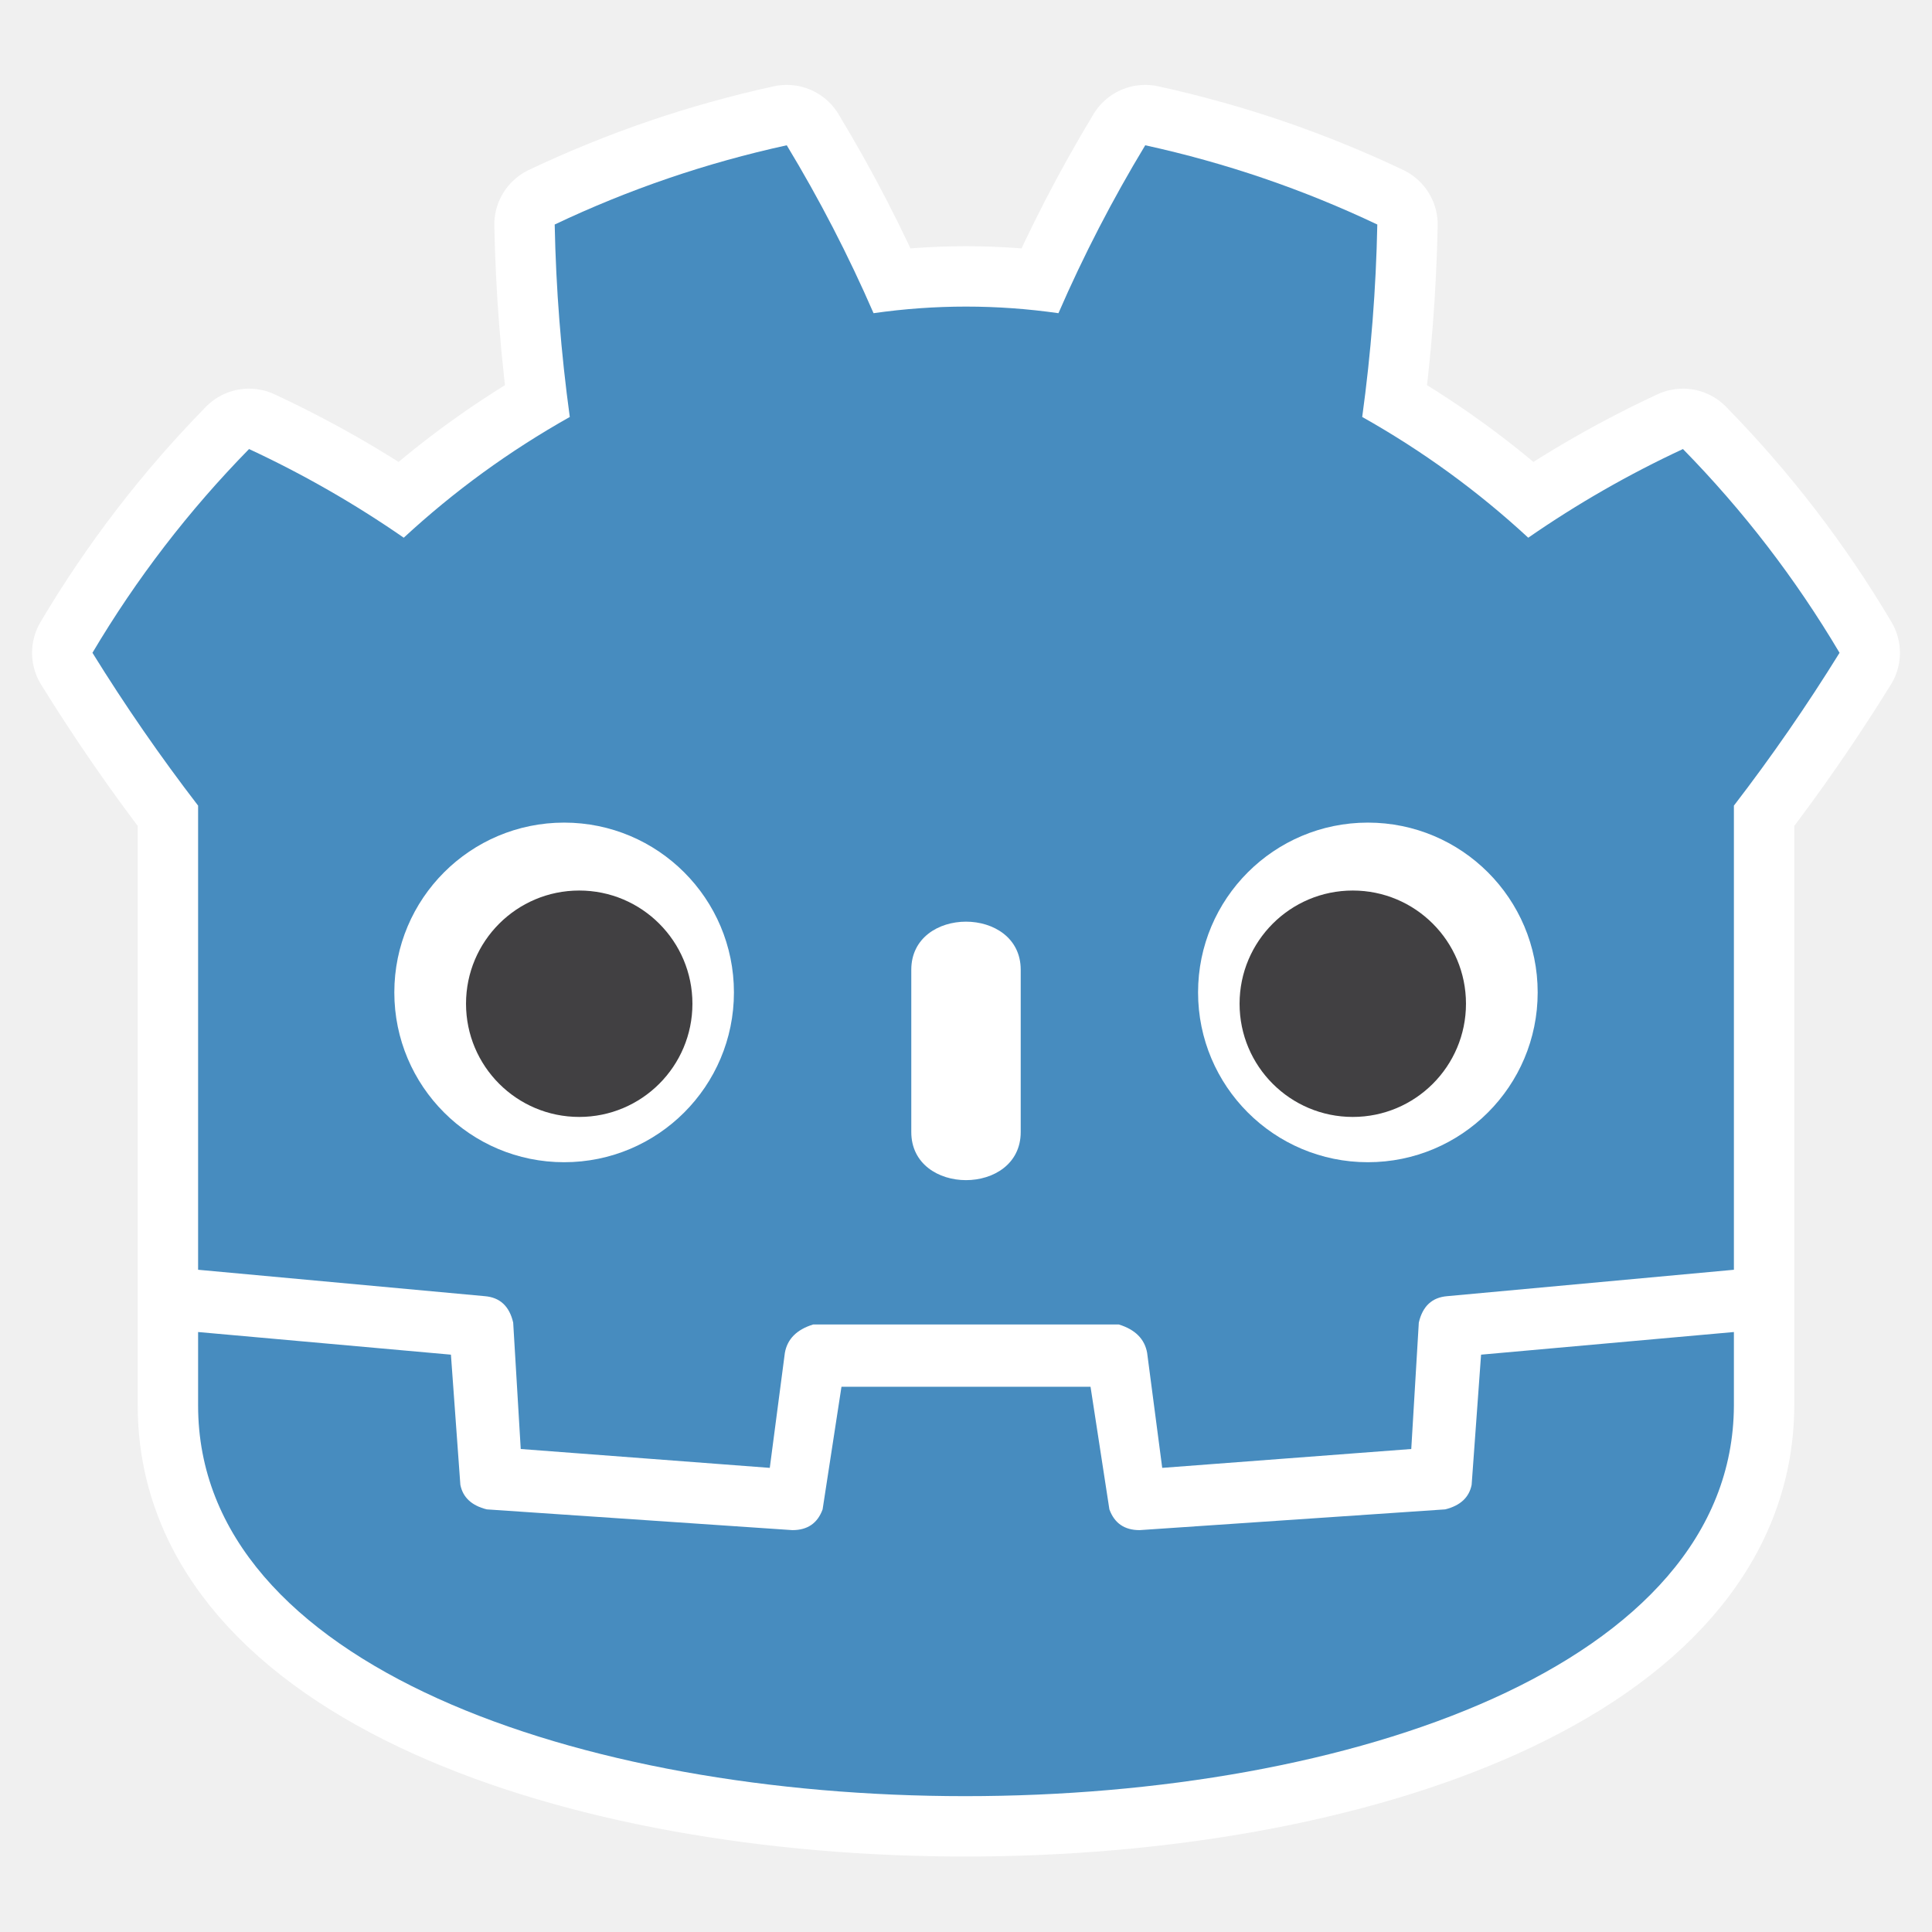
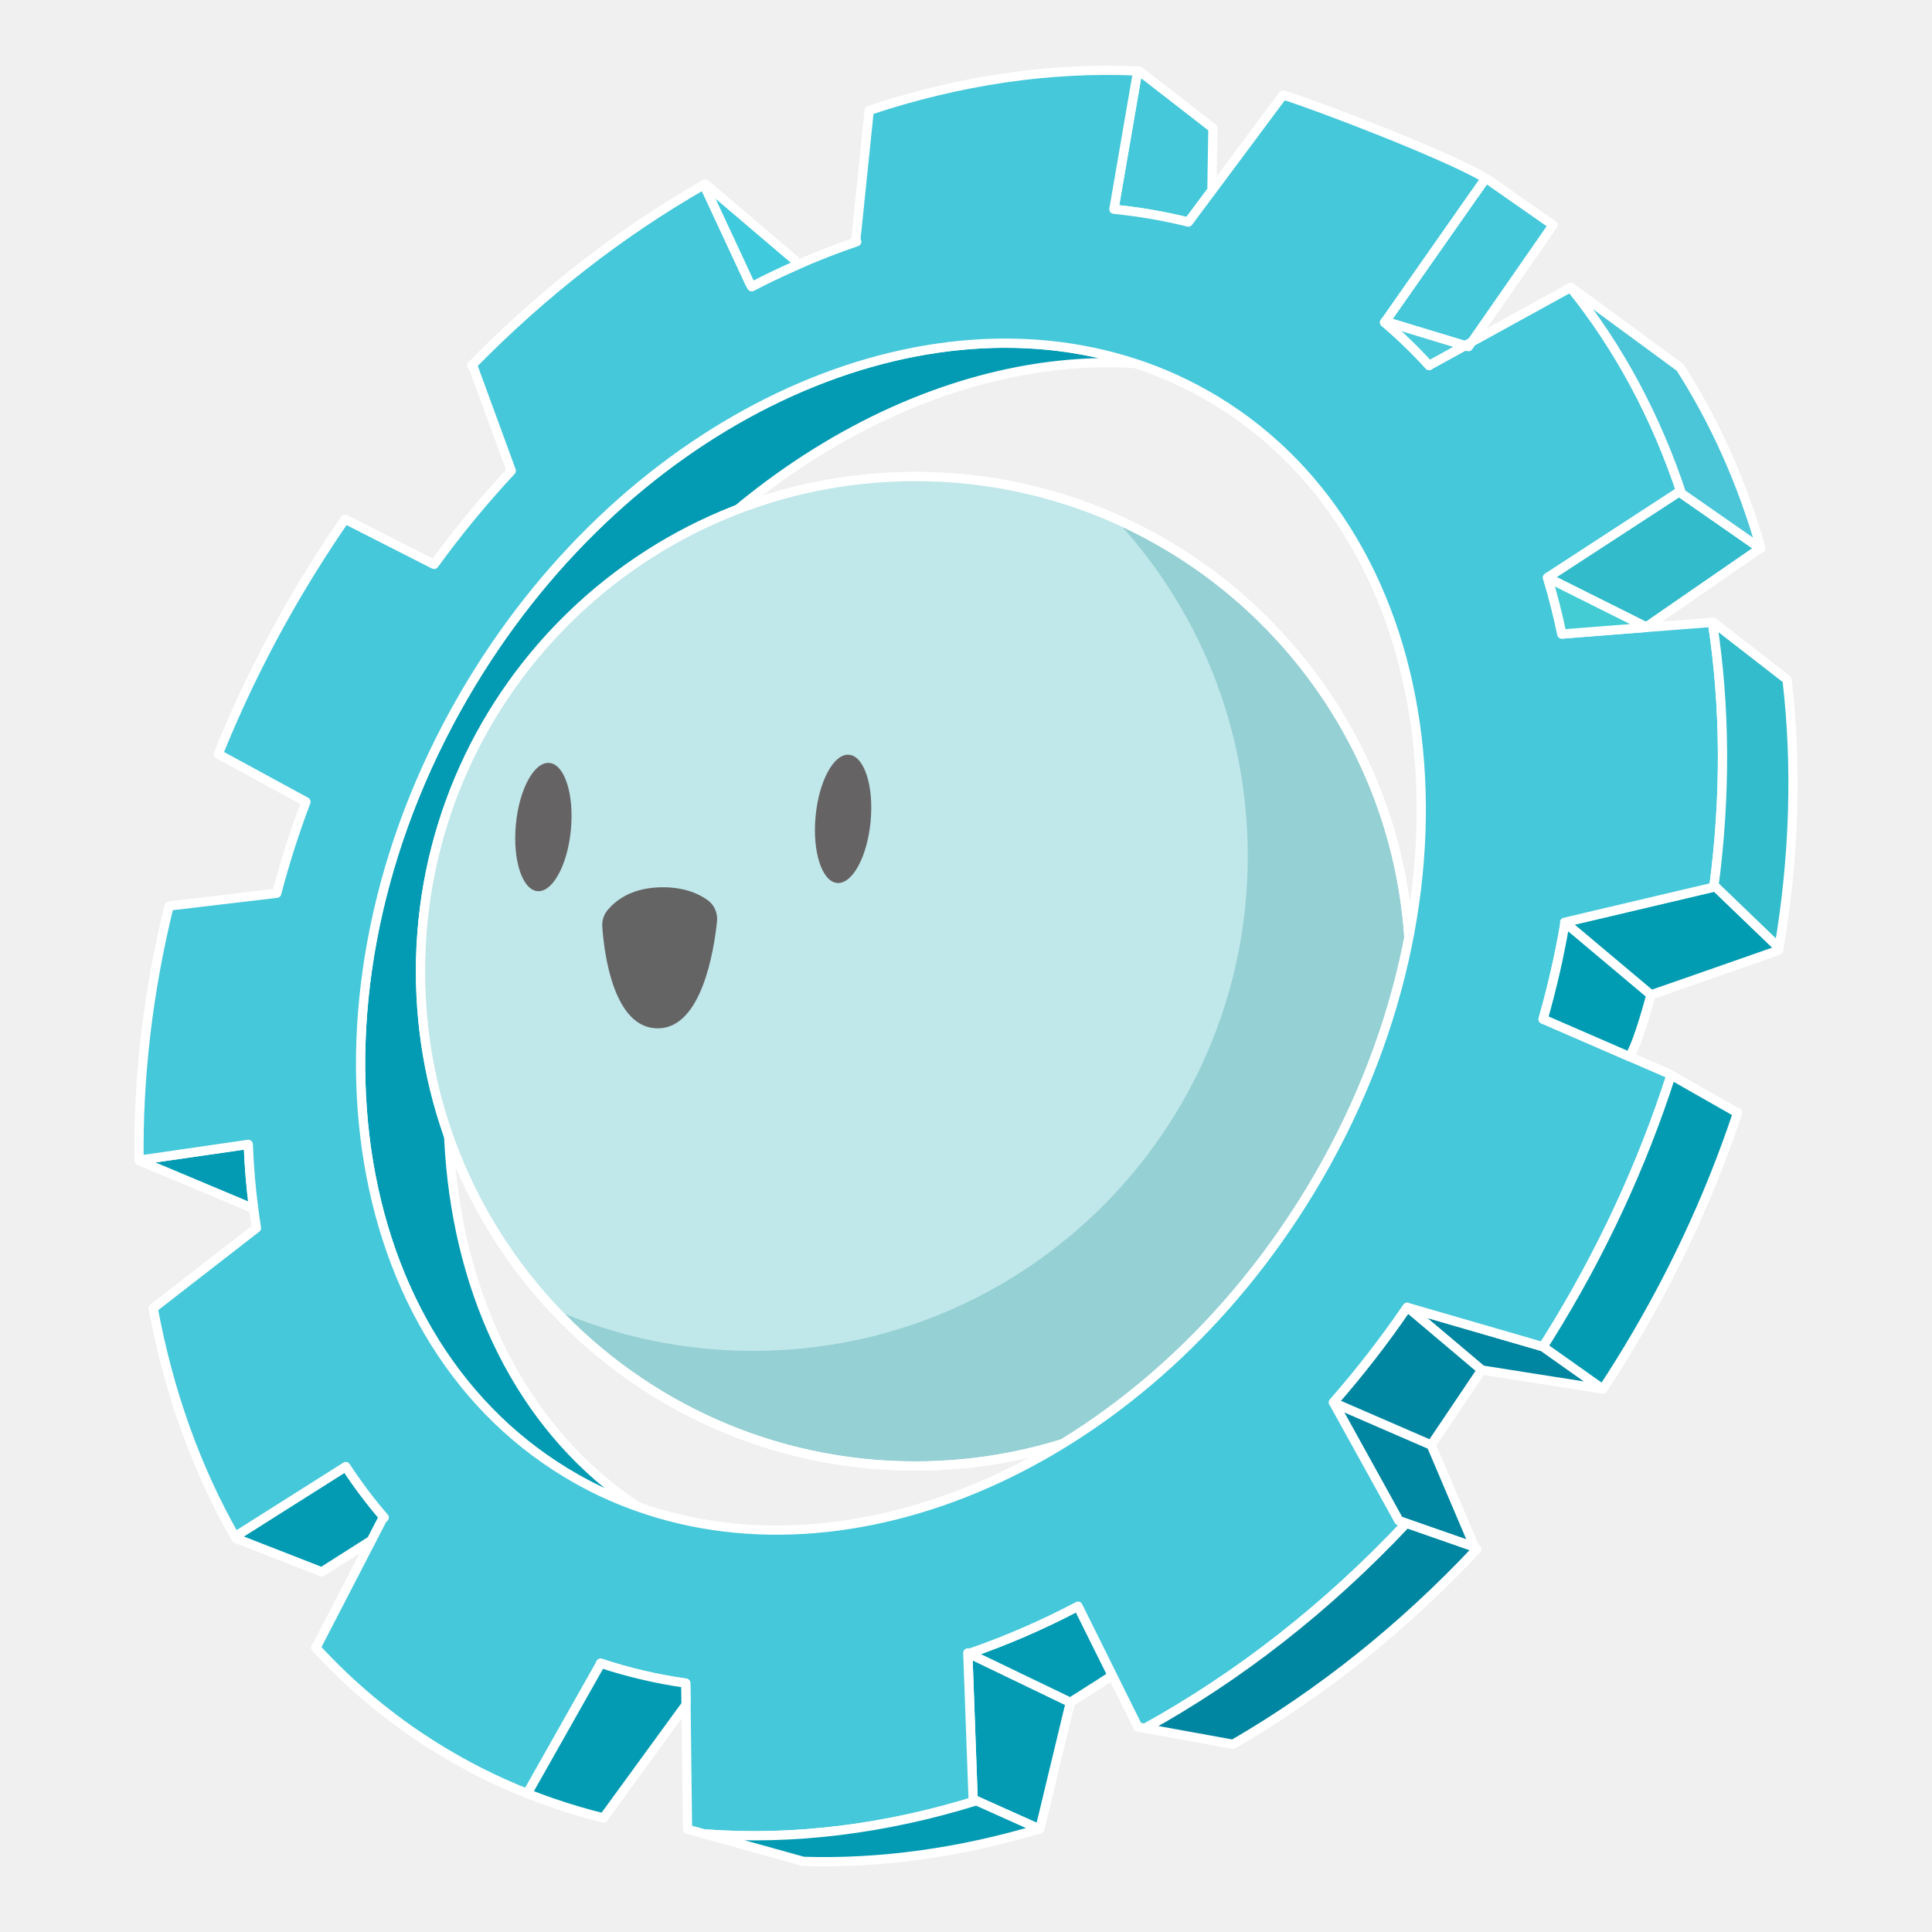
- <svg xmlns="http://www.w3.org/2000/svg" width="1024" height="1024">
-   <g fill="#fff">
-     <path d="M105 673v33q407 354 814 0v-33z" />
-     <path fill="none" stroke="#fff" stroke-linejoin="round" stroke-width="64" d="M105 745c0 276 813 276 814 0V427q30-39 56-81-35-59-83-108-43 20-82 47-40-37-88-64 7-51 8-102-59-28-123-42-26 43-46 89-49-7-98 0-20-46-46-89-64 14-123 42 1 51 8 102-48 27-88 64-39-27-82-47-48 49-83 108 26 42 56 81v318z" />
-     <path fill="#478cbf" d="m105 673 152 14q12 1 15 14l4 67 132 10 8-61q2-11 15-15h162q13 4 15 15l8 61 132-10 4-67q3-13 15-14l152-14V427q30-39 56-81-35-59-83-108-43 20-82 47-40-37-88-64 7-51 8-102-59-28-123-42-26 43-46 89-49-7-98 0-20-46-46-89-64 14-123 42 1 51 8 102-48 27-88 64-39-27-82-47-48 49-83 108 26 42 56 81zm0 33v39c0 276 813 276 814 0v-39l-134 12-5 69q-2 10-14 13l-162 11q-12 0-16-11l-10-65H446l-10 65q-4 11-16 11l-162-11q-12-3-14-13l-5-69z" />
-     <path d="M483 600c0 34 58 34 58 0v-86c0-34-58-34-58 0z" />
-     <circle cx="725" cy="526" r="90" />
-     <circle cx="299" cy="526" r="90" />
-   </g>
-   <g fill="#414042">
-     <circle cx="307" cy="532" r="60" />
-     <circle cx="717" cy="532" r="60" />
+ <svg xmlns="http://www.w3.org/2000/svg" width="1024" height="1024" version="1.1" viewBox="0 0 1024 1024" xml:space="preserve">
+   <style type="text/css">
+ 	.st0{fill:url(#SVGID_1_);}
+ 	.st1{fill:#039BB3;stroke:#FFFFFF;stroke-width:0.992;stroke-linecap:round;stroke-linejoin:round;stroke-miterlimit:10;}
+ 	.st2{fill:#95D0D4;stroke:#FFFFFF;stroke-width:0.992;stroke-miterlimit:10;}
+ 	.st3{fill:#C0E7EA;}
+ 	.st4{fill:none;stroke:#FFFFFF;stroke-width:0.992;stroke-miterlimit:10;}
+ 	.st5{fill:#666364;}
+ 	.st6{fill:#646464;}
+ 	.st7{fill:#45C8DA;stroke:#FFFFFF;stroke-width:0.992;stroke-linecap:round;stroke-linejoin:round;stroke-miterlimit:10;}
+ 	.st8{fill:#32BBCB;stroke:#FFFFFF;stroke-width:0.992;stroke-linecap:round;stroke-linejoin:round;stroke-miterlimit:10;}
+ 	.st9{fill:#019CB2;stroke:#FFFFFF;stroke-width:0.992;stroke-linecap:round;stroke-linejoin:round;stroke-miterlimit:10;}
+ 	.st10{fill:#0086A1;stroke:#FFFFFF;stroke-width:0.992;stroke-linecap:round;stroke-linejoin:round;stroke-miterlimit:10;}
+ 	.st11{fill:#3FCADD;stroke:#FFFFFF;stroke-width:0.992;stroke-linecap:round;stroke-linejoin:round;stroke-miterlimit:10;}
+ 	.st12{fill:#4ACADA;stroke:#FFFFFF;stroke-width:0.992;stroke-linecap:round;stroke-linejoin:round;stroke-miterlimit:10;}
+ 	.st13{fill:#009CB3;stroke:#FFFFFF;stroke-width:0.992;stroke-linecap:round;stroke-linejoin:round;stroke-miterlimit:10;}
+ 	.st14{fill:#33BCCC;stroke:#FFFFFF;stroke-width:0.992;stroke-linecap:round;stroke-linejoin:round;stroke-miterlimit:10;}
+ 	.st15{fill:#43CCD4;stroke:#FFFFFF;stroke-width:0.992;stroke-linecap:round;stroke-linejoin:round;stroke-miterlimit:10;}
+ 	.st16{fill:#4AC6D8;stroke:#FFFFFF;stroke-width:0.992;stroke-linecap:round;stroke-linejoin:round;stroke-miterlimit:10;}
+ 	.st17{fill:#039BB2;stroke:#FFFFFF;stroke-width:0.992;stroke-linecap:round;stroke-linejoin:round;stroke-miterlimit:10;}
+ 	.st18{fill:url(#SVGID_00000031918329305661806560000013481626714713804435_);}
+ 	.st19{fill:url(#SVGID_00000052074692473146166420000014073522574086860445_);}
+ 	.st20{fill:url(#SVGID_00000013891789681534132390000007234508302796126619_);}
+ 	.st21{fill:#D9EFF4;}
+ 	.st22{fill:#A6A4AA;}
+ 	.st23{fill:url(#SVGID_00000016037355769388288190000018374799492484434086_);}
+ 	.st24{fill:#59BBC7;}
+ 	.st25{fill:url(#SVGID_00000127013451408738508890000006830396803497918890_);}
+ 	.st26{fill:none;}
+ 	.st27{fill:#039BB3;}
+ 	.st28{fill:#95D0D4;}
+ 	.st29{fill:#45C8DA;}
+ 	.st30{fill:#32BBCB;}
+ 	.st31{fill:#019CB2;}
+ 	.st32{fill:#0086A1;}
+ 	.st33{fill:#3FCADD;}
+ 	.st34{fill:#4ACADA;}
+ 	.st35{fill:#009CB3;}
+ 	.st36{fill:#33BCCC;}
+ 	.st37{fill:#43CCD4;}
+ 	.st38{fill:#4AC6D8;}
+ 	.st39{fill:#039BB2;}
+ 	.st40{fill:url(#SVGID_00000183928788038122311590000008959641642962662031_);}
+ 	.st41{fill:url(#SVGID_00000103254394115248746500000007954516804238988197_);}
+ 	.st42{fill:url(#SVGID_00000075882310996937415320000012932923057009567360_);}
+ 	.st43{fill:url(#SVGID_00000183946555333433480600000016128002491720684683_);}
+ 	.st44{fill:url(#SVGID_00000009557397835014597260000001775053676381569927_);}
+ 	.st45{fill:url(#SVGID_00000101781421024456693840000008756121804441578658_);}
+ 	.st46{fill:url(#SVGID_00000099658145593202827290000002423522037563722629_);}
+ 	.st47{fill:url(#SVGID_00000015330298315246003220000005647962077857602709_);}
+ 	.st48{fill:url(#SVGID_00000017489681196715622890000004793329624792334467_);}
+ </style>
+   <g transform="matrix(4.9312 0 0 4.9312 -150.67 -457.17)">
+     <path class="st1" d="m152.57 131.78c-21.86-1.36-46.44 12.77-61.46 37.58-19.31 31.92-15.63 69.66 7.99 85.3-2.65-0.93-5.21-2.14-7.67-3.63-24.9-15.07-29.46-53.09-10.19-84.93 17.14-28.31 47.35-42.2 71.33-34.32z" />
+     <path class="st2" d="m182.11 197.11c0 29.37-23.81 53.17-53.18 53.17-15.32 0-29.14-6.48-38.84-16.85-8.9-9.5-14.34-22.27-14.34-36.32 0-29.37 23.81-53.18 53.18-53.18 7.62 0 14.85 1.6 21.4 4.48 18.71 8.24 31.78 26.94 31.78 48.7z" />
+     <path class="st3" d="m164.67 184.73c0 29.37-23.81 53.18-53.18 53.18-7.62 0-14.85-1.6-21.4-4.48-8.9-9.5-14.34-22.27-14.34-36.32 0-29.37 23.81-53.18 53.18-53.18 7.62 0 14.85 1.6 21.4 4.48 8.9 9.5 14.34 22.27 14.34 36.32z" />
+     <path class="st4" d="m182.11 197.11c0 29.37-23.81 53.17-53.18 53.17-15.32 0-29.14-6.48-38.84-16.85-8.9-9.5-14.34-22.27-14.34-36.32 0-29.37 23.81-53.18 53.18-53.18 7.62 0 14.85 1.6 21.4 4.48 18.71 8.24 31.78 26.94 31.78 48.7z" />
+     <ellipse class="st5" transform="matrix(.0934 -.9956 .9956 .0934 -100.15 253.21)" cx="88.96" cy="181.6" rx="6.92" ry="2.97" />
+     <ellipse class="st5" transform="matrix(.0934 -.9956 .9956 .0934 -70.069 284.48)" cx="121.17" cy="180.72" rx="6.92" ry="2.97" />
+     <path class="st6" d="m95.29 192.33c-0.05-0.65 0.15-1.29 0.57-1.8 0.78-0.95 2.39-2.29 5.38-2.44 2.63-0.13 4.35 0.64 5.35 1.35 0.75 0.52 1.13 1.43 1.03 2.33-0.34 3.22-1.67 11.43-6.33 11.47-4.83 0.05-5.81-8.2-6-10.91z" />
+     <path class="st7" d="m160.99 112.95-2.71 3.63c-2.62-0.65-5.29-1.11-8-1.38l2.56-14.86c0.06 0 0.11 0 0.17 0.01h0.01l7.9 6.13-0.1 6.35z" />
+     <path class="st1" d="m57.82 222.62-12.32-5.17v-0.04l11.74-1.7c0.09 2.34 0.28 4.64 0.58 6.91z" />
+     <path class="st1" d="m71.85 255.82-0.18 0.15-1.26 2.44-0.09-0.04-5.18 3.29-9.22-3.6c-0.04-0.06-0.08-0.12-0.11-0.19l11.91-7.53c1.26 1.92 2.63 3.75 4.13 5.48z" />
+     <path class="st7" d="m197.48 116.9-1.77 2.55-6.95 10-0.01 0.01-0.73 0.4-8.57-2.6 9.65-13.78h0.01l1.12-1.61c0.12 0.06 0.24 0.13 0.35 0.21l0.01 0.01z" />
+     <polygon class="st8" points="211.29 145.75 219.75 151.64 213.91 155.67 207.49 160.1 196.89 154.8 196.89 154.78 211.03 145.57" />
+     <path class="st9" d="m221.77 194.58v0.01c-0.02 0.09-0.03 0.17-0.05 0.26l-8.72 3.05-5 1.74-9.23-7.76c0-0.02 0.01-0.03 0-0.05l15.99-3.77 0.19-0.04z" />
+     <polygon class="st10" points="202.83 242.01 194.3 240.67 189.81 239.96 181.85 233.24 196.4 237.46" />
+     <path class="st1" d="m145.6 275.68-1.82 7.56-1.45 6.03c-0.03 0.01-0.05 0.02-0.07 0.02l-6.76-3.03-0.35-0.16-0.57-15.64 0.12-0.03z" />
+     <path class="st1" d="m150.12 272.8-4.52 2.88-10.9-5.25c3.95-1.36 7.87-3.05 11.72-5.08l0.05 0.1z" />
+     <polygon class="st10" points="181.71 256.44 180.91 256.16 173.89 243.47 184.38 248.02 185.94 251.69 189.05 259" />
+     <path class="st10" d="m189.81 239.96-5.43 8.06-10.49-4.55-0.03-0.02c2.8-3.19 5.46-6.61 7.94-10.24l0.05 0.03z" />
+     <path class="st7" d="m214.76 188.06c1.3-9.8 1.24-19.41-0.15-28.46l-7.12 0.55-9.06 0.71c-0.43-2.06-0.94-4.08-1.54-6.06l-0.01-0.01h0.01v-0.01l14.14-9.21 0.26 0.18c-2.72-8.2-6.71-15.69-11.92-22.14l-10.61 5.84-0.01 0.01-0.36 0.51-0.37-0.11-3.77 2.07-0.08 0.07c-1.49-1.64-3.09-3.19-4.8-4.64l0.08-0.1 9.65-13.78h0.01l1.12-1.61c-4.47-2.66-19.14-8.19-21.77-8.95l-7.47 10.03-2.71 3.63c-2.62-0.65-5.29-1.11-8-1.38l2.56-14.86c-9.46-0.43-19.23 1.03-28.86 4.24l-1.43 13.84 0.09 0.27c-2.15 0.73-4.29 1.56-6.41 2.5-1.64 0.71-3.27 1.49-4.88 2.33l-0.23-0.43-4.9-10.53c-8.83 5.05-17.28 11.58-24.97 19.44l0.18 0.18 4.08 11.13c-2.91 3.12-5.69 6.48-8.29 10.06l-0.08-0.03-9.5-4.83c-1.17 1.7-2.31 3.43-3.42 5.21-4.08 6.54-7.48 13.26-10.21 20.05l0.07 0.03 9.36 5.09c-1.24 3.27-2.28 6.54-3.14 9.82v0.01l-11.57 1.37c-2.28 9.25-3.34 18.45-3.23 27.32l11.74-1.7c0.09 2.34 0.28 4.64 0.58 6.91 0.09 0.7 0.19 1.39 0.3 2.08l-11.1 8.62c1.64 8.87 4.58 17.17 8.79 24.55l11.91-7.53c1.26 1.92 2.63 3.75 4.13 5.48l-0.18 0.15-1.26 2.44-5.84 11.3-0.09 0.08c3.74 4.08 8.03 7.68 12.85 10.69 3.19 1.99 6.5 3.66 9.92 5.01l0.06-0.15 7.76-13.74 0.04-0.12c2.98 0.98 6.03 1.7 9.15 2.14l0.03 2.31 0.16 13.39 1.8 0.5h0.01c9.55 0.73 19.45-0.52 29.24-3.56l-0.35-0.16-0.57-15.64v-0.09l0.12 0.06c3.95-1.36 7.87-3.05 11.72-5.08l0.05 0.1 3.65 7.35 2.74 5.53 0.77 0.14c10-5.52 19.54-12.93 28.08-22.03l-0.8-0.28-7.02-12.69-0.03-0.02c2.8-3.19 5.46-6.61 7.94-10.24l0.05 0.03 14.55 4.22c0.2-0.29 0.38-0.59 0.57-0.89 5.73-9.18 10.12-18.72 13.2-28.31l-0.28-0.16-4.19-1.82-9.19-3.99-0.1-0.03c0.99-3.47 1.78-6.93 2.36-10.38l-0.05-0.04 0.05-0.01zm-43.37 32.6c-17.37 28.7-48.16 42.57-72.29 34-2.65-0.93-5.21-2.14-7.67-3.63-24.9-15.07-29.46-53.09-10.19-84.93 17.14-28.31 47.35-42.2 71.33-34.32h0.02c2.98 0.98 5.86 2.3 8.61 3.96 24.9 15.07 29.46 53.09 10.19 84.92z" />
+     <path class="st11" d="m116.23 121.19c-1.64 0.71-3.27 1.49-4.88 2.33l-0.23-0.43-4.9-10.53c0.05-0.02 0.09-0.05 0.14-0.08l9.65 8.21z" />
+     <path class="st1" d="m104.29 275.93-8.84 12.13-0.01 0.05c-0.95-0.23-1.9-0.49-2.84-0.77-1.81-0.53-3.59-1.15-5.35-1.85l0.06-0.15 7.76-13.74 0.04-0.12c2.98 0.98 6.03 1.7 9.15 2.14z" />
+     <path class="st12" d="m188.02 129.86-3.77 2.07-0.08 0.07c-1.49-1.64-3.09-3.19-4.8-4.64l0.08-0.1z" />
+     <path class="st1" d="m142.26 289.29c-8.54 2.56-17.15 3.76-25.52 3.48v-0.04l-10.48-2.91c9.55 0.73 19.45-0.52 29.24-3.56z" />
+     <path class="st10" d="m189.29 259.22c-8 8.53-16.89 15.57-26.2 20.97h-0.01l-9.45-1.72c10-5.52 19.54-12.93 28.08-22.03l7.34 2.56z" />
+     <path class="st13" d="m208 199.64s-1.33 5.11-2.27 6.56l-0.03 0.08-9.19-3.99-0.1-0.03c0.99-3.47 1.78-6.93 2.36-10.38z" />
+     <path class="st14" d="m221.77 194.58-6.82-6.56-0.19 0.04c1.3-9.8 1.24-19.41-0.15-28.46l0.08-0.01 7.94 6.16c1.08 9.22 0.8 18.95-0.86 28.83z" stroke="#fff" stroke-width=".992" />
+     <path class="st15" d="m207.49 160.1v0.05l-9.06 0.71c-0.43-2.06-0.94-4.08-1.54-6.06z" />
+     <path class="st16" d="m219.82 151.62-0.07 0.02-8.46-5.89c-2.72-8.2-6.71-15.69-11.92-22.14l0.04-0.02 11.73 8.62c3.77 5.88 6.67 12.41 8.68 19.41z" />
+     <path class="st17" d="m217.33 212.28c-3.05 9.17-7.31 18.29-12.79 27.07-0.56 0.9-1.13 1.78-1.71 2.66l-6.43-4.55c0.2-0.29 0.38-0.59 0.57-0.89 5.73-9.18 10.12-18.72 13.2-28.31l6.92 3.94z" />
  </g>
</svg>
